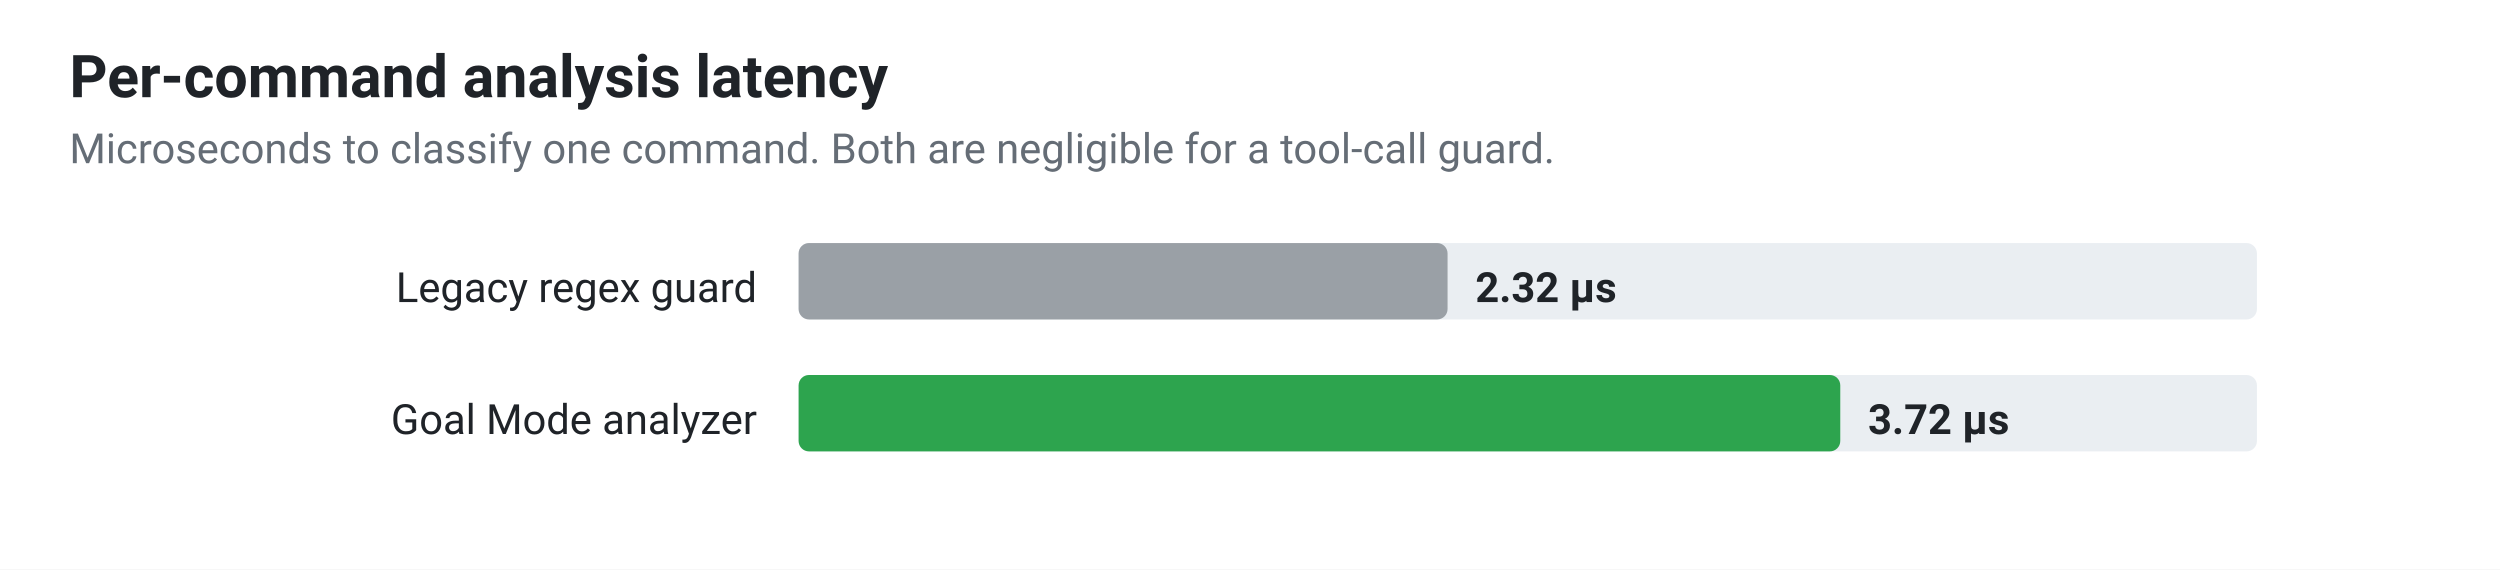
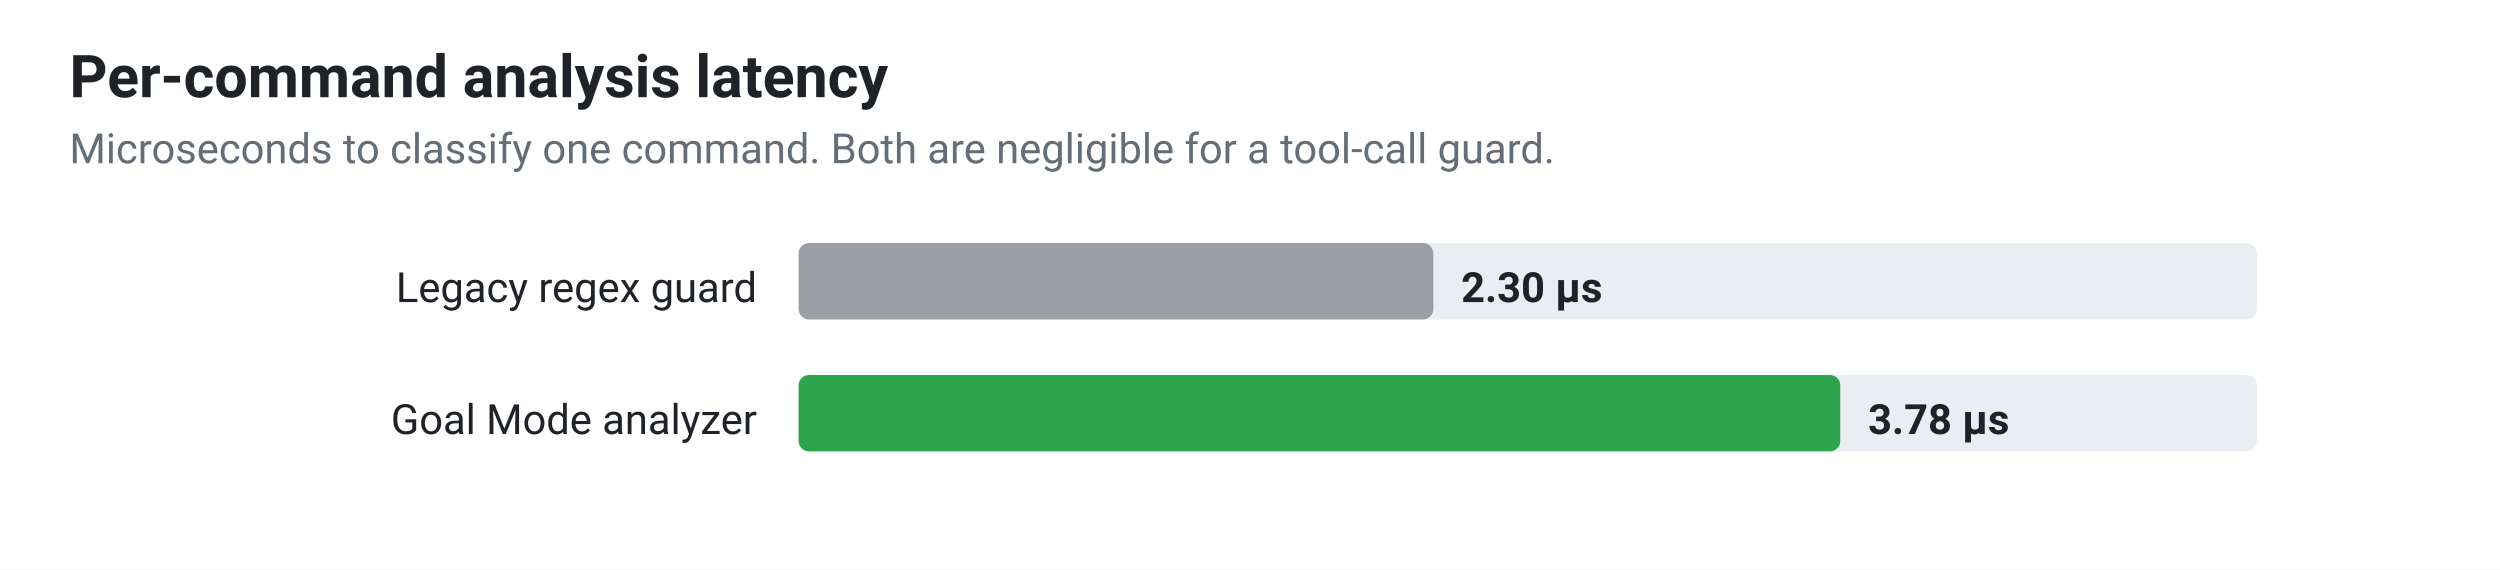
<svg xmlns="http://www.w3.org/2000/svg" width="720" height="164" viewBox="0 0 720 164" font-family="-apple-system,Segoe UI,Roboto,Helvetica,Arial,sans-serif">
  <rect width="720" height="164" fill="#ffffff" />
  <text x="20" y="28" font-size="17" font-weight="700" fill="#1f2328">Per-command analysis latency</text>
  <text x="20" y="47" font-size="12" fill="#656d76">Microseconds to classify one command. Both are negligible for a tool-call guard.</text>
  <text x="218" y="87" font-size="12" text-anchor="end" fill="#1f2328">Legacy regex guard</text>
  <rect x="230" y="70" width="420" height="22" rx="3" fill="#eaeef2" />
-   <rect x="230" y="70" width="186.9" height="22" rx="3" fill="#9aa0a6" />
-   <text x="424.9" y="87" font-size="12" font-weight="600" fill="#1f2328">2.32 µs</text>
+   <rect x="230" y="70" width="182.8" height="22" rx="3" fill="#9aa0a6" />
+   <text x="420.8" y="87" font-size="12" font-weight="600" fill="#1f2328">2.30 µs</text>
  <text x="218" y="125" font-size="12" text-anchor="end" fill="#1f2328">Goal Mode analyzer</text>
  <rect x="230" y="108" width="420" height="22" rx="3" fill="#eaeef2" />
  <rect x="230" y="108" width="300.0" height="22" rx="3" fill="#2da44e" />
-   <text x="538.0" y="125" font-size="12" font-weight="600" fill="#1f2328">3.72 µs</text>
+   <text x="538.0" y="125" font-size="12" font-weight="600" fill="#1f2328">3.78 µs</text>
</svg>
